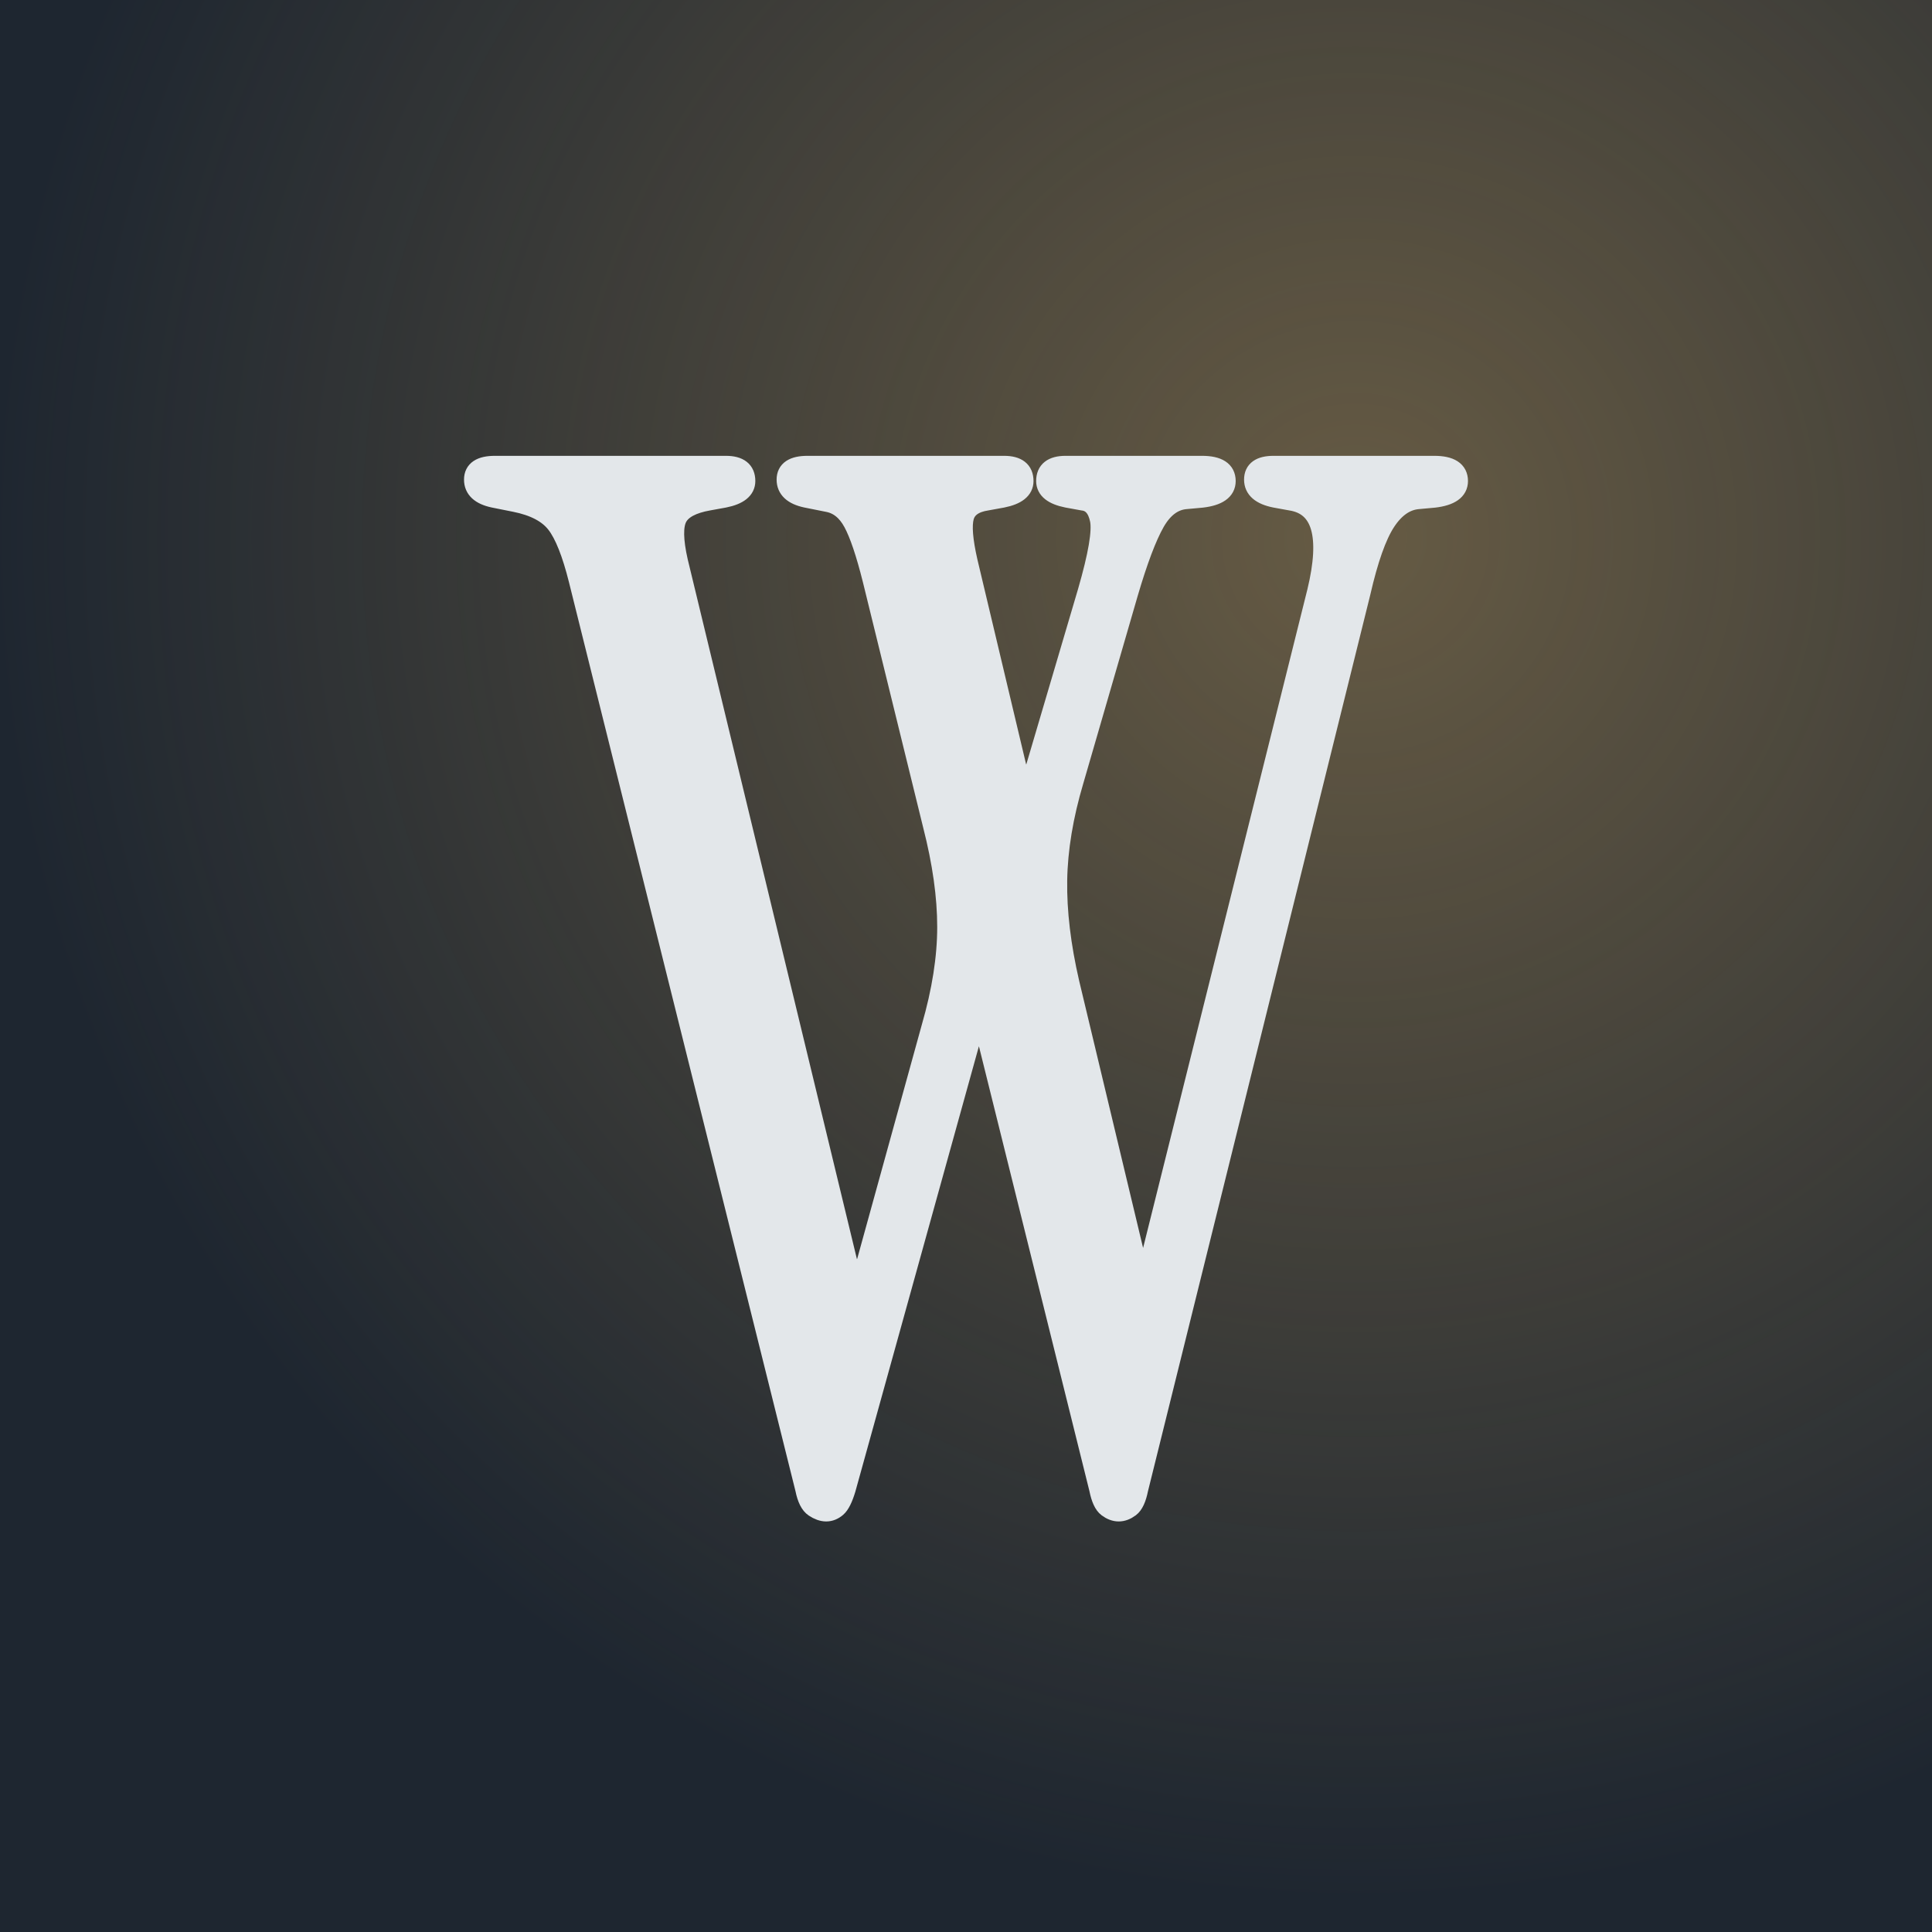
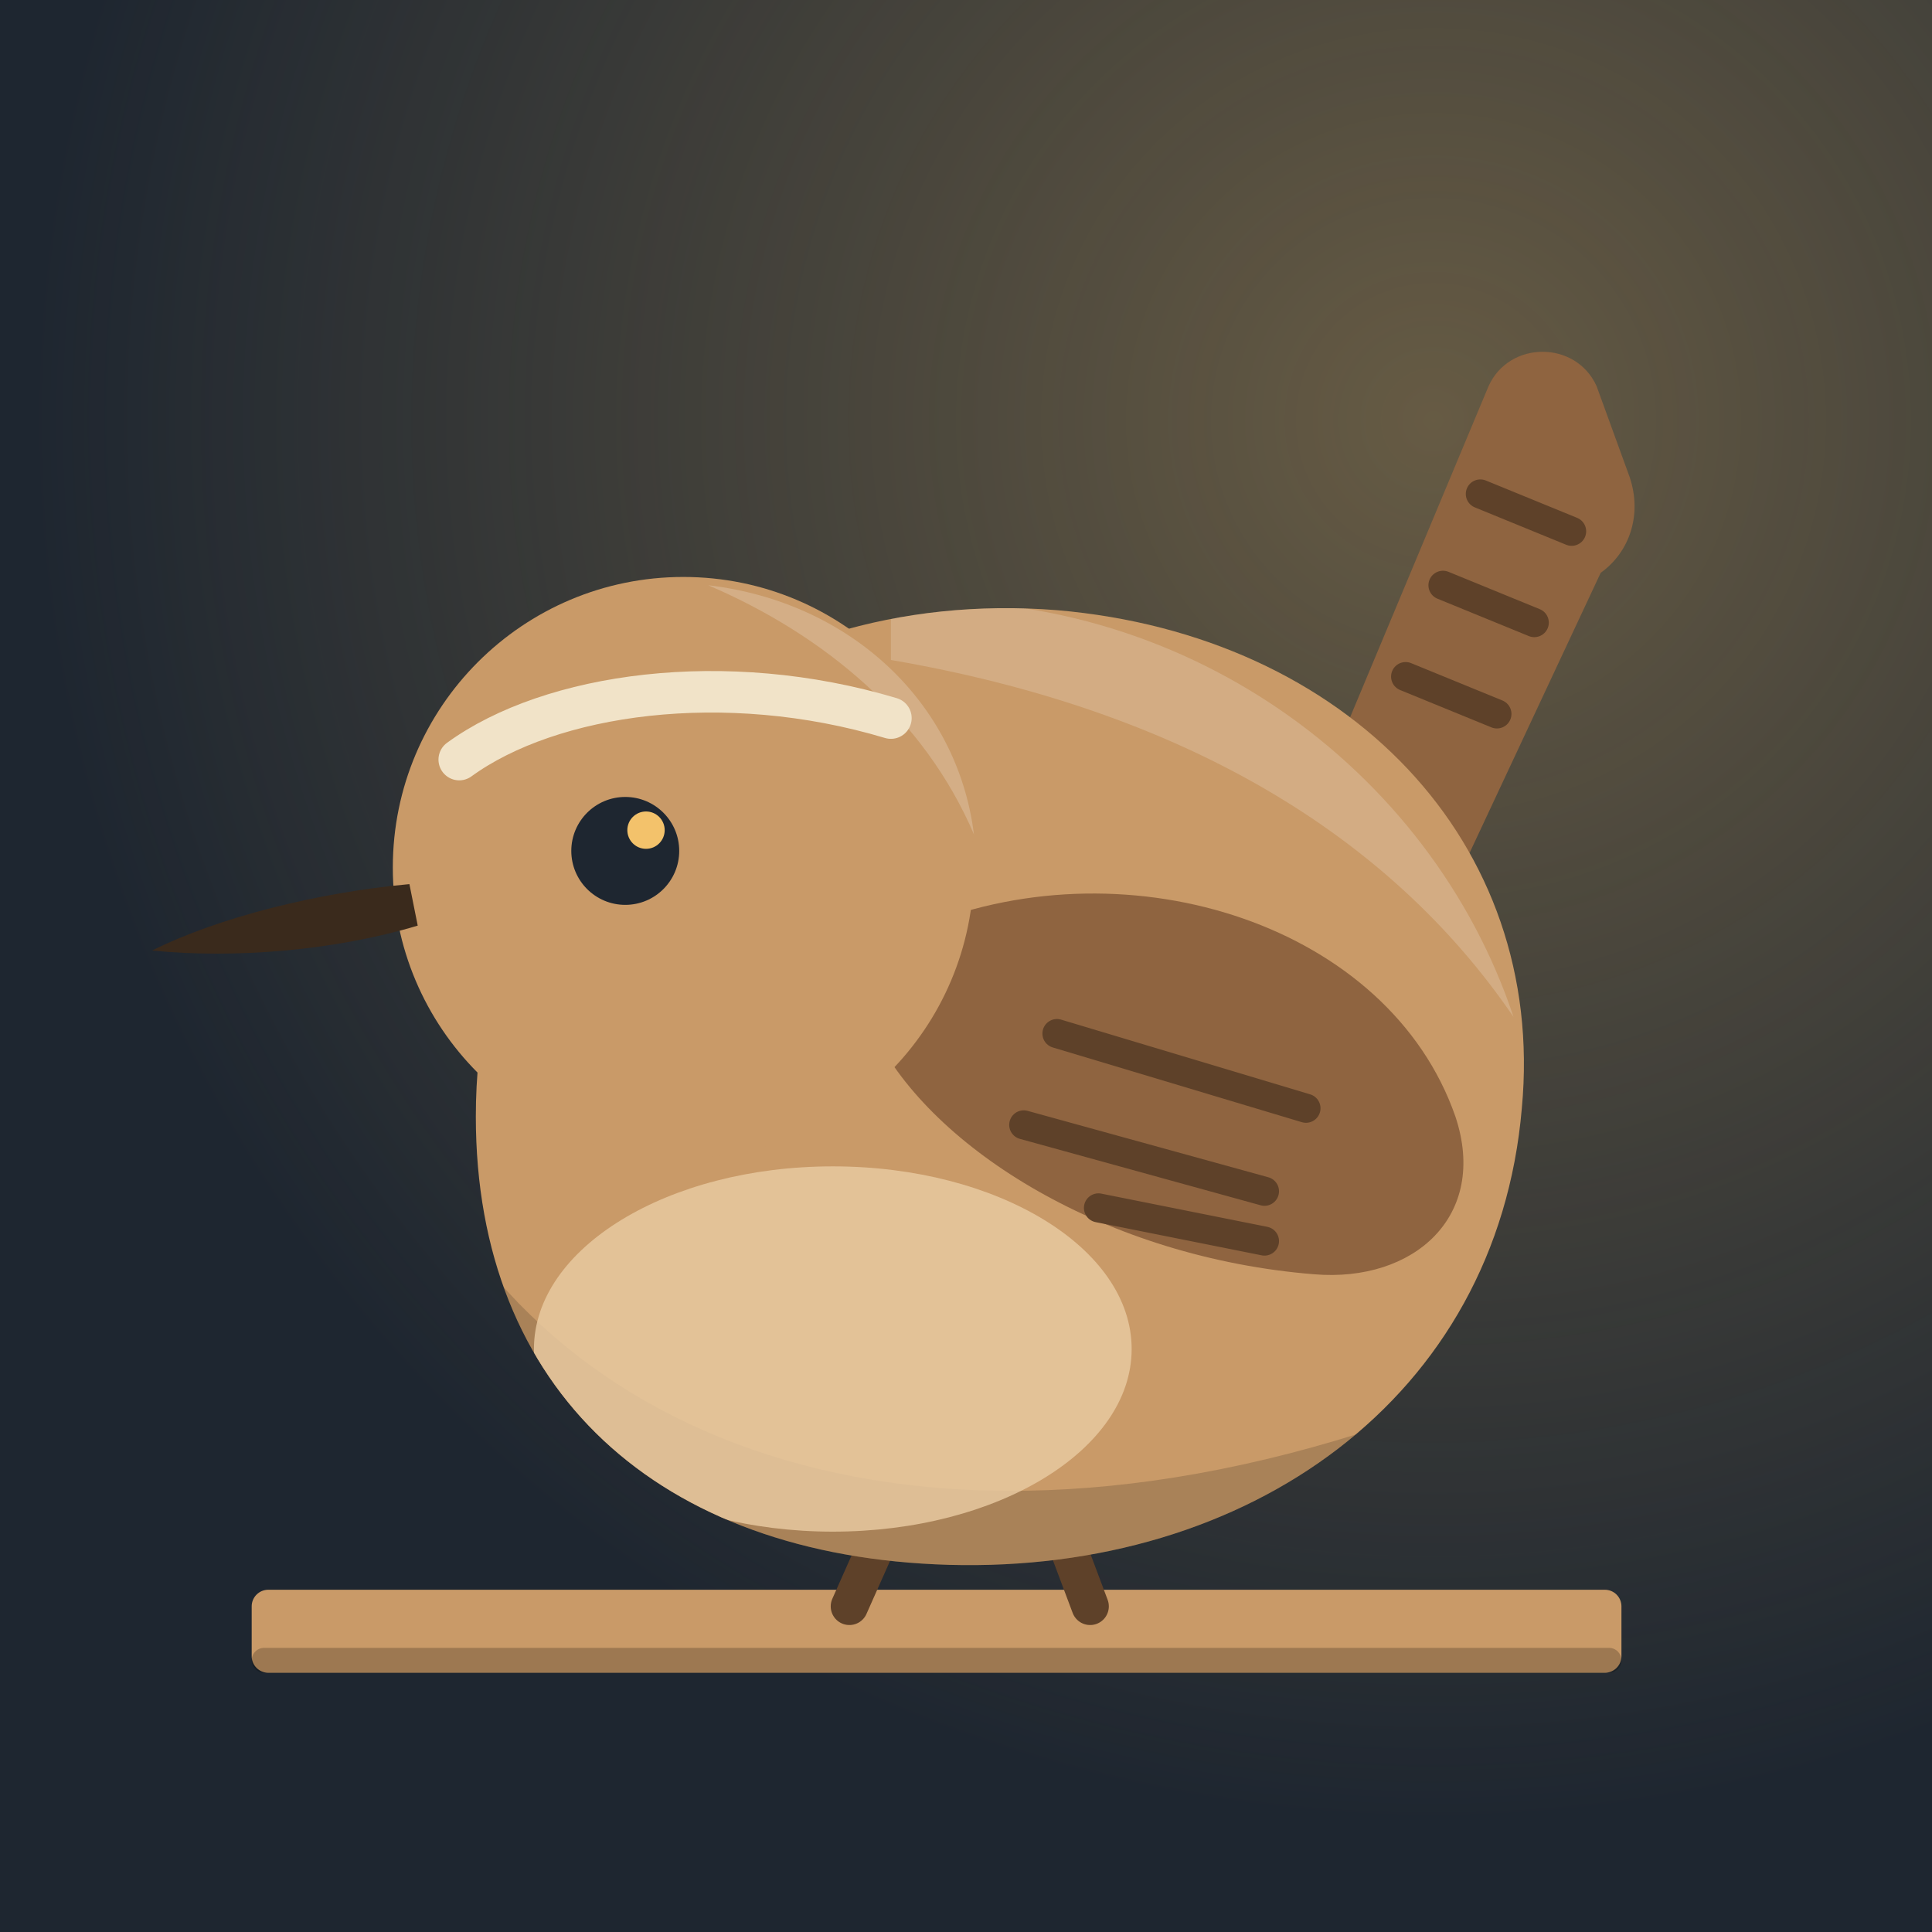
<svg xmlns="http://www.w3.org/2000/svg" viewBox="0 0 512 512" role="img" aria-label="Wren">
  <defs>
-     <radialGradient id="g" cx="70%" cy="28%" r="70%">
-       <stop offset="0" stop-color="#F3C26B" stop-opacity="0.34" />
+     <radialGradient id="glow" cx="74%" cy="22%" r="72%">
+       <stop offset="0" stop-color="#F3C26B" stop-opacity=".34" />
      <stop offset="1" stop-color="#F3C26B" stop-opacity="0" />
    </radialGradient>
+     <clipPath id="body">
+       <path d="M150 282c0-78 64-128 140-122 70 6 118 56 112 120-6 70-66 112-138 110-70-2-114-42-114-108z" />
+     </clipPath>
  </defs>
  <rect width="512" height="512" fill="#1E2630" />
-   <rect width="512" height="512" fill="url(#g)" />
-   <path d="M296.47 400.70L296.47 400.70Q294.95 400.70 293.43 399.56Q291.91 398.42 291.15 394.62L291.15 394.62L261.89 276.82Q261.51 273.78 259.61 273.97Q257.71 274.16 256.95 276.82L256.95 276.82L224.27 394.62Q223.13 398.42 221.80 399.56Q220.47 400.70 218.95 400.70L218.95 400.70Q217.43 400.70 215.72 399.56Q214.01 398.42 213.25 394.62L213.25 394.62L153.21 153.70Q150.55 143.06 147.32 138.88Q144.09 134.70 136.49 133.18L136.49 133.18L130.79 132.04Q125.47 130.90 125.47 127.10L125.47 127.10Q125.47 123.30 131.17 123.30L131.17 123.30L192.35 123.30Q197.67 123.30 197.67 127.48L197.67 127.48Q197.67 130.90 191.97 132.04L191.97 132.04L187.79 132.80Q181.33 133.94 179.62 137.17Q177.91 140.40 179.81 148.76L179.81 148.76L224.65 334.20Q225.41 336.86 227.12 336.86Q228.83 336.86 229.59 334.20L229.59 334.20L246.69 272.26Q250.87 257.82 250.87 245.66Q250.87 233.50 247.07 218.68L247.07 218.68L231.11 153.70Q228.45 143.06 225.98 138.50Q223.51 133.94 219.33 133.18L219.33 133.18L213.63 132.04Q208.31 130.90 208.31 127.10L208.31 127.10Q208.31 123.30 214.01 123.30L214.01 123.30L266.07 123.30Q271.39 123.30 271.39 127.48L271.39 127.48Q271.39 130.90 265.69 132.04L265.69 132.04L261.51 132.80Q256.57 133.56 255.62 136.98Q254.67 140.40 256.57 148.76L256.57 148.76L269.49 203.10Q270.25 205.76 271.96 205.76Q273.67 205.76 274.43 203.10L274.43 203.10L288.11 156.74Q292.29 142.30 291.34 137.74Q290.39 133.18 286.97 132.80L286.97 132.80L282.79 132.04Q277.09 130.90 277.09 127.48L277.09 127.48Q277.09 123.30 282.41 123.30L282.41 123.30L318.51 123.30Q324.97 123.30 324.97 127.48L324.97 127.48Q324.97 131.28 318.51 132.04L318.51 132.04L314.33 132.42Q309.39 132.80 306.16 138.50Q302.93 144.20 299.13 157.12L299.13 157.12L284.69 206.90Q280.51 220.96 280.32 233.31Q280.13 245.66 283.55 260.48L283.55 260.48L300.65 331.92Q301.41 334.58 303.12 334.58Q304.83 334.58 305.21 331.92L305.21 331.92L348.91 156.74Q354.23 134.70 342.07 132.80L342.07 132.80L337.89 132.04Q332.19 130.90 332.19 127.10L332.19 127.10Q332.19 123.30 337.51 123.30L337.51 123.30L380.07 123.30Q386.53 123.30 386.53 127.48L386.53 127.48Q386.53 131.28 380.07 132.04L380.07 132.04L375.89 132.42Q370.95 132.80 367.34 138.31Q363.73 143.82 360.69 157.12L360.69 157.12L301.79 394.62Q301.03 398.42 299.51 399.56Q297.99 400.70 296.47 400.70Z" fill="#E3E7EA" stroke="#E3E7EA" stroke-width="5" stroke-linejoin="miter" />
+   <rect width="512" height="512" fill="url(#glow)" />
+   <g transform="translate(246 275) scale(1.1) translate(-259 -263)">
+     <rect x="96" y="396" width="330" height="20" rx="4" fill="#C99A68" />
+     <rect x="96" y="410" width="330" height="6" rx="3" fill="#000" opacity=".22" />
+     <path d="M348 216l46-110c5-11 21-11 26 0l8 22c3 9 0 18-7 23l-44 94z" fill="#8F6440" />
+     <path d="M392 132l22 9M383 154l22 9M374 176l22 9" stroke="#5E4129" stroke-width="7" stroke-linecap="round" />
+     <path d="M248 382l-8 18M292 384l6 16" stroke="#5E4129" stroke-width="9" stroke-linecap="round" />
+     <path d="M150 282c0-78 64-128 140-122 70 6 118 56 112 120-6 70-66 112-138 110-70-2-114-42-114-108z" fill="#C99A68" />
+     <g clip-path="url(#body)">
+       <path d="M140 300c40 70 140 100 270 40v120H140z" fill="#000" opacity=".16" />
+       <ellipse cx="236" cy="338" rx="72" ry="44" fill="#E8C9A0" opacity=".85" />
+       <path d="M250 158c70-4 130 40 150 100-30-44-80-74-150-86z" fill="#fff" opacity=".18" />
+     </g>
+     <path d="M258 236c50-20 112 0 128 46 8 24-10 40-34 38-50-4-92-30-106-58-4-10 2-22 12-26z" fill="#8F6440" />
+     <path d="M290 262l60 18M282 284l58 16M300 304l40 8" stroke="#5E4129" stroke-width="7" stroke-linecap="round" />
+     <circle cx="200" cy="222" r="70" fill="#C99A68" />
+     <path d="M206 154c34 4 60 28 64 60-12-28-36-48-64-60z" fill="#fff" opacity=".2" />
+     <path d="M146 196c22-16 64-22 104-10" stroke="#F1E3C8" stroke-width="10" stroke-linecap="round" fill="none" />
+     <circle cx="186" cy="218" r="13" fill="#1E2630" />
+     <circle cx="191" cy="213" r="4.5" fill="#F3C26B" />
+     <path d="M134 226c-22 2-46 8-62 16 20 2 44 0 64-6z" fill="#3A2A1C" />
+   </g>
</svg>
